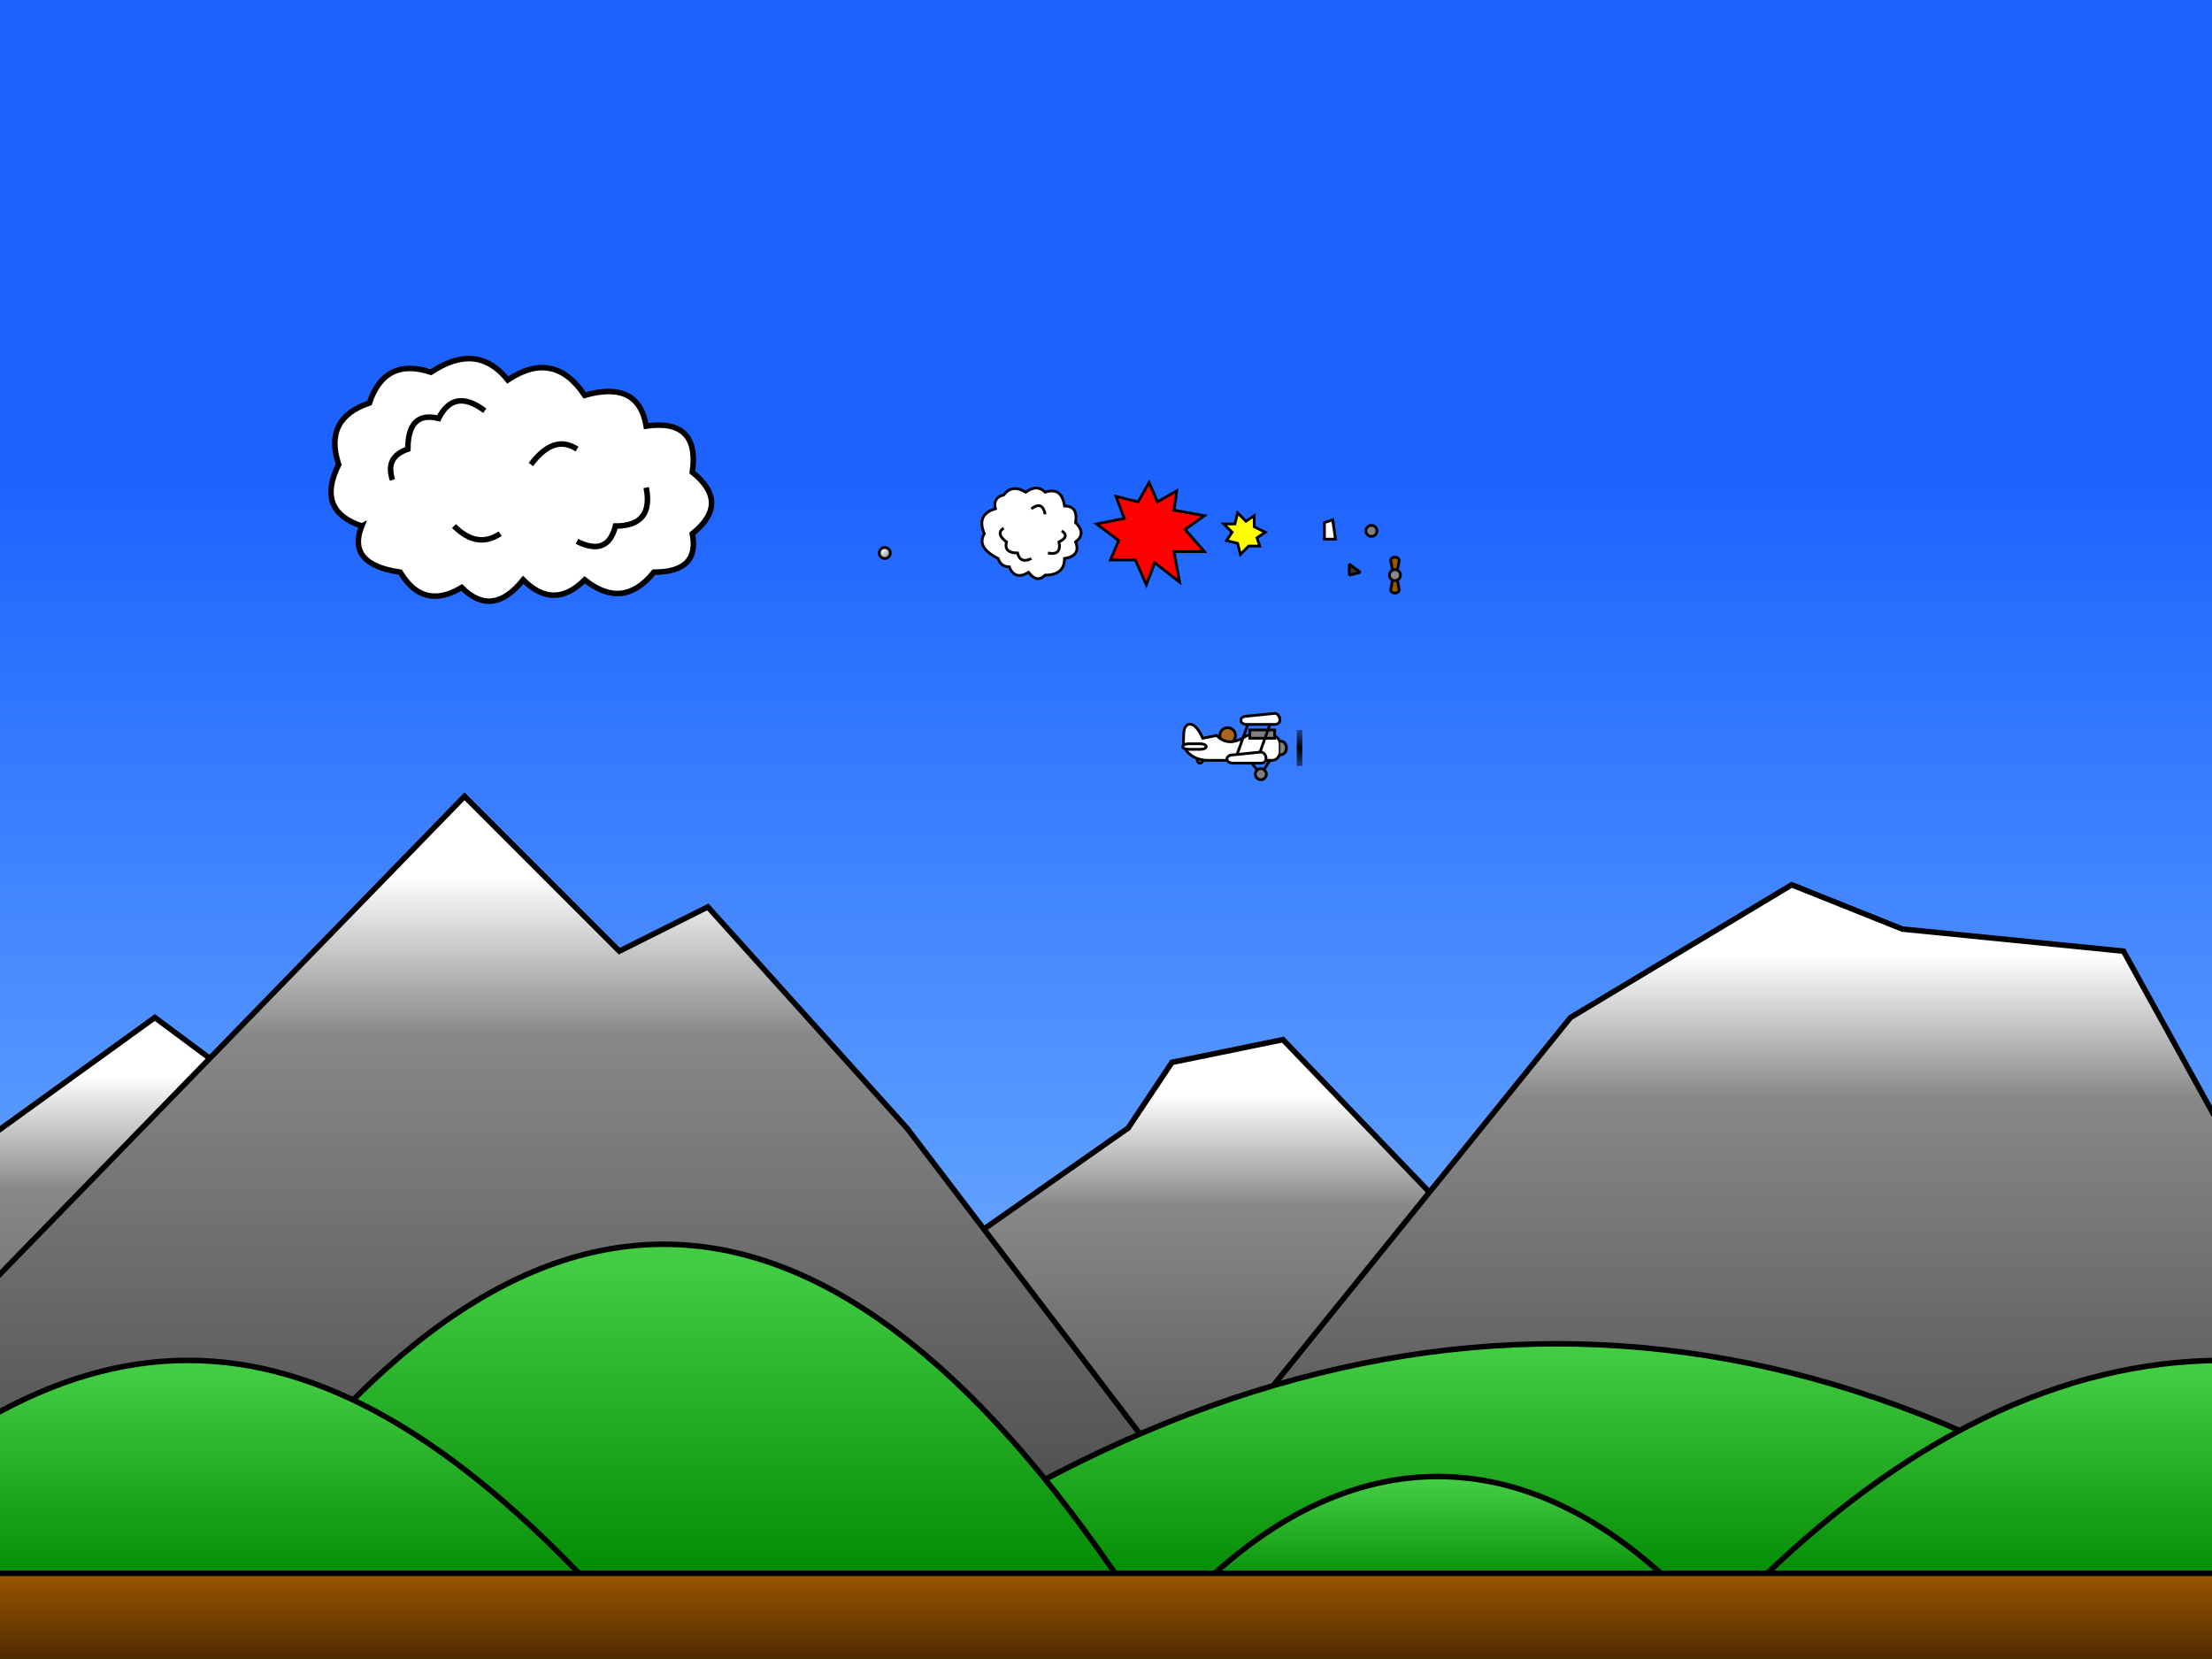
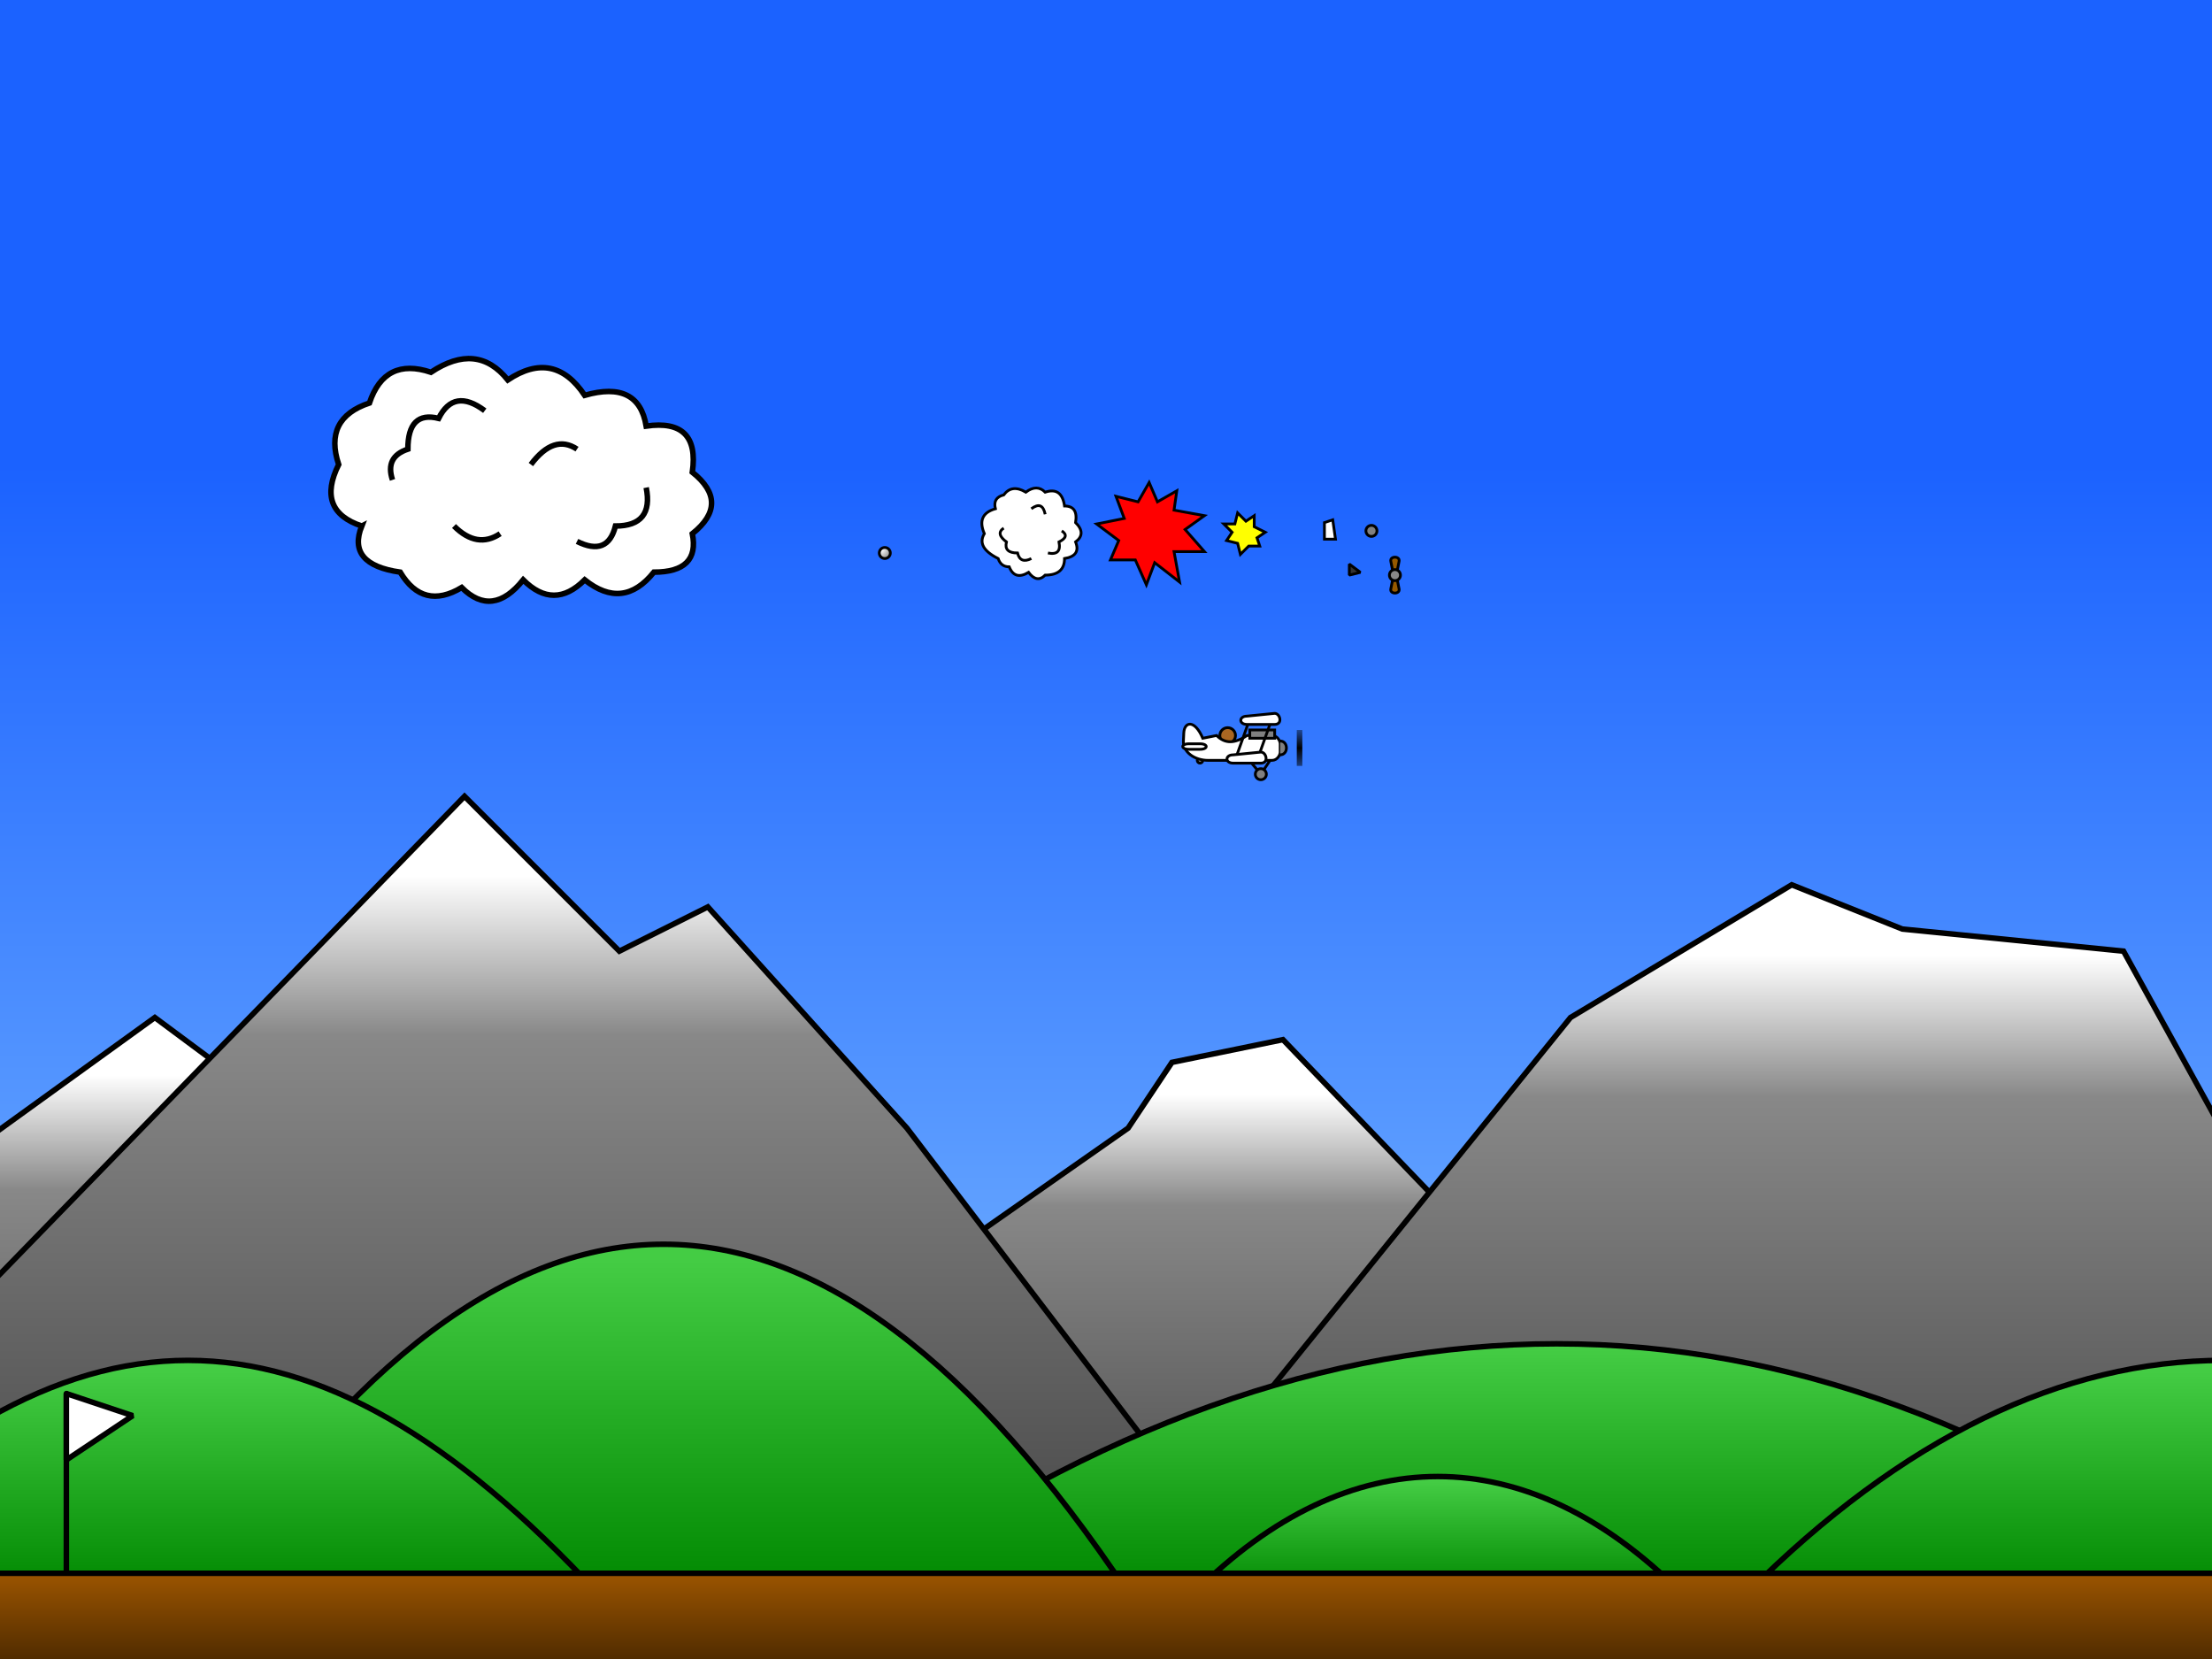
<svg xmlns="http://www.w3.org/2000/svg" xmlns:xlink="http://www.w3.org/1999/xlink" width="800" height="600" viewBox="0 0 800 600" id="svg4034" version="1.1">
  <defs id="defs4036">
    <linearGradient id="linearGradient4155">
      <stop style="stop-color:#9e5600;stop-opacity:1" offset="0" id="stop4157" />
      <stop style="stop-color:#512c00;stop-opacity:1" offset="1" id="stop4159" />
    </linearGradient>
    <linearGradient id="linearGradient4136">
      <stop style="stop-color:#1b62ff;stop-opacity:1" offset="0" id="stop4138" />
      <stop style="stop-color:#87c4ff;stop-opacity:1" offset="1" id="stop4140" />
    </linearGradient>
    <linearGradient xlink:href="#linearGradient4136" id="linearGradient4142" x1="384" y1="620.362" x2="384" y2="1052.362" gradientUnits="userSpaceOnUse" />
    <linearGradient xlink:href="#linearGradient4155" id="linearGradient4161" x1="384" y1="568" x2="384" y2="600" gradientUnits="userSpaceOnUse" />
    <linearGradient y2="1" x2="0" y1="0" x1="0" id="pattern-mountain">
      <stop id="stop29" stop-color="#fff" offset="0" />
      <stop id="stop31" stop-color="#fff" offset="0.1" />
      <stop id="stop33" stop-color="#888" offset="0.3" />
      <stop id="stop35" stop-color="#444" offset="1" />
    </linearGradient>
    <linearGradient xlink:href="#pattern-mountain" id="linearGradient3634" x1="-162.398" y1="1154.761" x2="-162.398" y2="1590.574" gradientTransform="matrix(1.316555,0,0,0.4772689,13.80571,-183.1314)" gradientUnits="userSpaceOnUse" />
    <linearGradient xlink:href="#pattern-mountain" id="linearGradient3636" x1="149.544" y1="1107.921" x2="149.544" y2="1504.222" gradientTransform="matrix(1.245079,0,0,0.5046673,13.80571,-183.1314)" gradientUnits="userSpaceOnUse" />
    <linearGradient xlink:href="#pattern-mountain" id="linearGradient3638" x1="380.852" y1="879.227" x2="380.852" y2="1326.59" gradientTransform="matrix(1.098049,0,0,0.5722427,13.80571,-183.1314)" gradientUnits="userSpaceOnUse" />
    <linearGradient xlink:href="#pattern-mountain" id="linearGradient3640" x1="-84.097" y1="836.347" x2="-84.097" y2="1347.601" gradientTransform="matrix(1.115441,0,0,0.5633204,13.80571,-183.1314)" gradientUnits="userSpaceOnUse" />
    <linearGradient y2="1" x2="0" y1="0" x1="0" id="pattern-hill">
      <stop id="stop38" stop-color="#4c4" offset="0" />
      <stop id="stop40" stop-color="#080" offset="1" />
    </linearGradient>
    <linearGradient xlink:href="#pattern-hill" id="linearGradient3644" x1="170.361" y1="2041.91" x2="170.361" y2="2304.1" gradientTransform="matrix(1.935562,0,0,0.3356348,-1.743498,-197.3361)" gradientUnits="userSpaceOnUse" />
    <linearGradient xlink:href="#pattern-hill" id="linearGradient3646" x1="68.885" y1="1310.21" x2="68.885" y2="1550.86" gradientTransform="matrix(1.302802,0,0,0.4986498,-1.743498,-197.3361)" gradientUnits="userSpaceOnUse" />
    <linearGradient xlink:href="#pattern-hill" id="linearGradient3648" x1="-44.386" y1="1689.33" x2="-44.386" y2="1884.252" gradientTransform="matrix(1.582868,0,0,0.4104207,-1.743498,-197.3361)" gradientUnits="userSpaceOnUse" />
    <linearGradient xlink:href="#pattern-hill" id="linearGradient3650" x1="283.912" y1="1756.368" x2="283.912" y2="1852.169" gradientTransform="matrix(1.555917,0,0,0.4175299,-1.743498,-197.3361)" gradientUnits="userSpaceOnUse" />
    <linearGradient xlink:href="#pattern-hill" id="linearGradient3652" x1="410.485" y1="1689.33" x2="410.485" y2="1884.252" gradientTransform="matrix(1.582868,0,0,0.4104207,-1.743498,-197.3361)" gradientUnits="userSpaceOnUse" />
    <radialGradient xlink:href="#gradient-bullet" id="radialGradient3401" gradientUnits="userSpaceOnUse" spreadMethod="pad" cx="-1.2" cy="-1.2" r="3.6" fx="-1.2" fy="-1.2" gradientTransform="matrix(1.142857,0,0,1.142857,319.9999,200)" />
    <radialGradient id="gradient-bullet" gradientUnits="objectBoundingBox" cx="0.2" cy="0.2" r="0.9" spreadMethod="pad">
      <stop offset="0" stop-color="#fff" id="stop46" />
      <stop offset="0.1" stop-color="#fff" id="stop48" />
      <stop offset="1" stop-color="#888" id="stop50" />
    </radialGradient>
    <linearGradient id="gradient-prop" gradientUnits="objectBoundingBox" x1="0" y1="0" x2="0" y2="1">
      <stop offset="0" stop-color="#000" stop-opacity="0.4" id="stop11" />
      <stop offset="0.5" stop-color="#000" stop-opacity="1" id="stop13" />
      <stop offset="1" stop-color="#000" stop-opacity="0.5" id="stop15" />
    </linearGradient>
    <linearGradient xlink:href="#gradient-prop" id="linearGradient3431-3" gradientUnits="userSpaceOnUse" x1="60.104" y1="-2.184" x2="60.104" y2="1.872" gradientTransform="matrix(0.4007063,0,0,3.205651,445.9159,271.0001)" />
  </defs>
  <g id="layer1" transform="translate(0,-452.3621)" style="display:inline">
    <rect style="fill:url(#linearGradient4142);fill-opacity:1;fill-rule:evenodd;stroke:none;stroke-width:1px;stroke-linecap:butt;stroke-linejoin:miter;stroke-opacity:1" id="rect3334" width="800" height="600" x="0" y="452.362" />
  </g>
  <g id="layer4" style="display:inline">
    <path style="fill:url(#linearGradient3634);stroke:#000000;stroke-width:2;stroke-linecap:round;stroke-linejoin:miter;stroke-miterlimit:4;stroke-dasharray:none" id="path155" d="M -232,576 56,368 336,576" />
    <path style="fill:url(#linearGradient3636);stroke:#000000;stroke-width:2;stroke-linecap:round;stroke-linejoin:miter;stroke-miterlimit:4;stroke-dasharray:none" id="path157" d="m 168,576 240,-168 15.854,-23.781 40.146,-8.219 192,200" />
    <path style="fill:url(#linearGradient3638);stroke:#000000;stroke-width:2;stroke-linecap:round;stroke-linejoin:miter;stroke-miterlimit:4;stroke-dasharray:none" id="path159" d="m 400,576 168,-208 80,-48 40,16 80,8 128,232" />
    <path style="fill:url(#linearGradient3640);stroke:#000000;stroke-width:2;stroke-linecap:round;stroke-linejoin:miter;stroke-miterlimit:4;stroke-dasharray:none" id="path161" d="m -112,576 280,-288 56,56 32,-16 72,80 L 456,576" />
  </g>
  <g id="layer3" style="display:inline">
    <path style="fill:url(#linearGradient3644);stroke:#000000;stroke-width:2;stroke-linecap:round;stroke-linejoin:miter;stroke-miterlimit:4;stroke-dasharray:none" id="path164" d="M 312,576 C 480,456 648,456 808,576" />
    <path style="fill:url(#linearGradient3646);stroke:#000000;stroke-width:2;stroke-linecap:round;stroke-linejoin:miter;stroke-miterlimit:4;stroke-dasharray:none" id="path166" d="M 72,576 C 184,408 296,408 408,576" />
    <path style="fill:url(#linearGradient3648);stroke:#000000;stroke-width:2;stroke-linecap:round;stroke-linejoin:miter;stroke-miterlimit:4;stroke-dasharray:none" id="path168" d="M -80,576 C 24,464 112,464 216,576" />
    <path style="fill:url(#linearGradient3650);stroke:#000000;stroke-width:2;stroke-linecap:round;stroke-linejoin:miter;stroke-miterlimit:4;stroke-dasharray:none" id="path170" d="m 432,576 c 56,-56 120,-56 176,0" />
    <path style="fill:url(#linearGradient3652);stroke:#000000;stroke-width:2;stroke-linecap:round;stroke-linejoin:miter;stroke-miterlimit:4;stroke-dasharray:none" id="path172" d="m 632,576 c 112,-112 232,-112 344,0" />
  </g>
  <g id="layer2" style="display:inline">
    <rect style="opacity:1;fill:url(#linearGradient4161);fill-opacity:1;stroke:none" id="rect4145" width="800" height="32" x="0" y="568" />
    <rect style="opacity:1;fill:#000000;fill-opacity:1;stroke:none" id="rect4163" width="800" height="2" x="0" y="568" />
  </g>
  <g id="layer6" style="display:inline">
    <g id="g4284" style="fill:#ffffff;fill-opacity:1">
      <path id="path7524" d="m 130.829,190.244 q -16.683,-5.561 -8.341,-22.244 -5.561,-16.683 11.122,-22.244 5.561,-16.683 22.244,-11.122 16.683,-11.122 27.805,2.78 16.683,-11.122 27.805,5.561 19.463,-5.561 22.244,11.122 19.463,-2.78 16.683,16.683 13.902,11.122 0,22.244 2.78,13.902 -13.902,13.902 -11.122,13.902 -25.024,2.78 -11.122,11.122 -22.244,0 -11.122,13.902 -22.244,2.78 -13.902,8.341 -22.244,-5.561 -19.463,-2.78 -13.902,-16.683 z" style="fill:#ffffff;fill-opacity:1;stroke:#000000;stroke-width:2;stroke-miterlimit:4;stroke-dasharray:none;stroke-opacity:1" />
      <path id="path7526" d="m 141.951,173.561 q -2.78,-8.341 5.561,-11.122 0,-13.902 11.122,-11.122 5.561,-11.122 16.683,-2.78" style="fill:#ffffff;fill-opacity:1;stroke:#000000;stroke-width:2;stroke-miterlimit:4;stroke-dasharray:none;stroke-opacity:1" />
      <path id="path7528" d="m 208.683,195.805 q 11.122,5.561 13.902,-5.561 13.902,0 11.122,-13.902" style="fill:#ffffff;fill-opacity:1;stroke:#000000;stroke-width:2;stroke-miterlimit:4;stroke-dasharray:none;stroke-opacity:1" />
      <path id="path7530" d="m 164.195,190.244 q 8.341,8.341 16.683,2.78" style="fill:#ffffff;fill-opacity:1;stroke:#000000;stroke-width:2;stroke-miterlimit:4;stroke-dasharray:none;stroke-opacity:1" />
      <path id="path7532" d="m 192,168 q 8.341,-11.122 16.683,-5.561" style="fill:#ffffff;fill-opacity:1;stroke:#000000;stroke-width:2;stroke-miterlimit:4;stroke-dasharray:none;stroke-opacity:1" />
    </g>
  </g>
+   <g id="layer8">
+     <path style="fill:none;fill-rule:evenodd;stroke:#000000;stroke-width:2;stroke-linecap:round;stroke-linejoin:miter;stroke-opacity:1;stroke-miterlimit:4;stroke-dasharray:none" d="m 24,568 0,-64" id="path4226" />
+     <path style="fill:#ffffff;fill-rule:evenodd;stroke:#000000;stroke-width:2;stroke-linecap:butt;stroke-linejoin:bevel;stroke-opacity:1;stroke-miterlimit:4;stroke-dasharray:none;fill-opacity:1" d="M 24,504 48,512 24,528 24,504" id="path4228" />
+   </g>
  <g id="layer7" style="display:inline">
    <circle class="pilot" style="color:#ff0000;fill:#aa6622;stroke:#000000;stroke-width:1;stroke-miterlimit:4;stroke-dasharray:none;stroke-opacity:1" cx="444" cy="266" r="2.833" id="circle3405-3" />
    <rect class="machinery propellor" style="color:#ff0000;fill:url(#linearGradient3431-3);stroke:none;stroke-width:0.5;stroke-miterlimit:4;stroke-dasharray:none;stroke-opacity:1" x="469" y="264" width="2" height="13" id="rect3429-0">
      <set id="animProp" attributeType="CSS" attributeName="opacity" to="0.7" begin="0s;animProp.end+0.1s" dur="0.1s" />
    </rect>
    <g id="g4277">
      <ellipse ry="1" rx="1" id="circle3411-2-2" cy="275" cx="434" style="color:#ff0000;fill:#888888;stroke:#000000;stroke-width:1;stroke-miterlimit:4;stroke-dasharray:none;stroke-opacity:1" class="machinery wheel" />
      <path id="line3407-5" d="m 451,274 5,6" style="color:#ff0000;stroke:#000000;stroke-width:1;stroke-miterlimit:4;stroke-dasharray:none;stroke-opacity:1" />
      <path id="line3409-6" d="m 460,274 -4,6" style="color:#ff0000;stroke:#000000;stroke-width:1;stroke-miterlimit:4;stroke-dasharray:none;stroke-opacity:1" />
      <ellipse ry="2" rx="2" id="circle3411-2" cy="280" cx="456" style="color:#ff0000;fill:#808080;fill-opacity:1;stroke:#000000;stroke-width:1;stroke-miterlimit:4;stroke-dasharray:none;stroke-opacity:1" class="machinery wheel" />
    </g>
    <g id="g4263">
      <path id="path3413-9" style="color:#ff0000;fill:#ffffff;fill-opacity:1;stroke:#000000;stroke-width:1;stroke-miterlimit:4;stroke-dasharray:none;stroke-opacity:1" d="m 440,266 c 3.022,3.022 6.467,3.022 11,0 l 9,0 c 2,0 3,2 3,3 l 0,3 c 0,1 -1,3 -3,3 l -23,0 c -5,0 -9.183,-3 -9,-7 l 0.134,-2.931 c 0.183,-4 3.866,-5.069 6.866,1.931 z" class="fuselage" />
      <path id="path3415-1" style="color:#ff0000;fill:#ffffff;fill-opacity:1;stroke:#000000;stroke-width:1;stroke-miterlimit:4;stroke-dasharray:none;stroke-opacity:1" d="m 430,271 c -3,0 -3,-2 0,-2 l 4,0 c 3,0 3,2 0,2 z" class="wing" />
    </g>
    <g id="g4273">
      <rect id="rect3417-2" height="3" width="9" y="264" x="452" style="color:#ff0000;fill:#808080;fill-opacity:1;stroke:#000000;stroke-width:1;stroke-miterlimit:4;stroke-dasharray:none;stroke-opacity:1" class="machinery gun" />
      <path id="path3427-6" d="m 463,268 c 3,0 3,5 0,5" style="color:#ff0000;fill:#808080;fill-opacity:1;stroke:#000000;stroke-width:1;stroke-miterlimit:4;stroke-dasharray:none;stroke-opacity:1" class="machinery" />
    </g>
    <g id="g4267">
      <path id="line3419-7" d="m 447,274 5,-14" style="color:#ff0000;stroke:#000000;stroke-width:1;stroke-miterlimit:4;stroke-dasharray:none;stroke-opacity:1" />
      <path id="line3421-0" d="m 455,274 5,-14" style="color:#ff0000;stroke:#000000;stroke-width:1;stroke-miterlimit:4;stroke-dasharray:none;stroke-opacity:1" />
      <path id="path3425-3" style="color:#ff0000;fill:#ffffff;fill-opacity:1;stroke:#000000;stroke-width:1;stroke-miterlimit:4;stroke-dasharray:none;stroke-opacity:1" d="m 446,276 c -3,0 -3,-3 0,-3 l 10,-1 c 2,0 3,4 0,4 z" class="wing" />
      <path id="path3425-3-6" style="color:#ff0000;fill:#ffffff;fill-opacity:1;stroke:#000000;stroke-width:1;stroke-miterlimit:4;stroke-dasharray:none;stroke-opacity:1" d="m 451,262 c -3,0 -3,-3 0,-3 l 10,-1 c 2,0 3,4 0,4 z" class="wing" />
    </g>
    <path style="fill:#ffffff;fill-opacity:1;fill-rule:evenodd;stroke:#000000;stroke-width:1px;stroke-linecap:butt;stroke-linejoin:miter;stroke-opacity:1" d="m 479,189 3,-1 1,7 -4,0 z" id="path4223" />
    <path style="display:inline;fill:#333333;fill-opacity:1;fill-rule:evenodd;stroke:#000000;stroke-width:1px;stroke-linecap:butt;stroke-linejoin:bevel;stroke-opacity:1" d="m 488,204 4,3 -4,1 z" id="path4223-3" />
  </g>
  <g id="layer5" style="display:inline">
    <ellipse style="color:#ff0000;fill:url(#radialGradient3401);stroke:#000000;stroke-width:1;stroke-miterlimit:4;stroke-dasharray:none;stroke-opacity:1" cx="320" cy="200" id="circle3397" rx="2" ry="2" />
    <g id="g4278" style="fill:#ffffff;fill-opacity:1">
      <path id="path96" d="m 356,193 q -3,-7 4,-9 -1,-4 3,-5 3,-4 8,-1 4,-3 7,0 6,-2 7,5 5,0 4,6 4,4 0,7 2,5 -4,6 0,6 -7,6 -3,3 -6,-1 -5,3 -7,-2 -3,0 -4,-3 -8,-4 -5,-9 z" style="fill:#ffffff;fill-opacity:1;stroke:#000000;stroke-opacity:1" />
      <path id="path98" d="m 373,184 q 4,-3 5,2" style="fill:#ffffff;fill-opacity:1;stroke:#000000;stroke-opacity:1" />
      <path id="path100" d="m 384,192 q 3,2 -1,4 1,5 -4,4" style="fill:#ffffff;fill-opacity:1;stroke:#000000;stroke-opacity:1" />
      <path id="path102" d="m 363,191 q -3,2 1,5 -1,4 4,4 1,4 5,2" style="fill:#ffffff;fill-opacity:1;stroke:#000000;stroke-opacity:1" />
    </g>
    <path style="fill:#ff0000;stroke:#000000;stroke-opacity:1" id="path104" d="m 396.606,189.5 10,-2 -3,-8 8,2 4,-7 3,7 7,-4 -1,7 11,2 -7,5 7,8 -11,0 2,11 -9,-7 -3,8 -4,-9 -9,0 3,-7 z" />
    <path style="fill:#ffff00;stroke:#000000;stroke-opacity:1" id="path106" d="m 445.606,192.5 -3,-3 4,0 1,-4 3,3 3,-2 0,4 4,2 -3,2 1,3 -4,0 -3,3 -1,-4 -4,-1 z" />
    <g id="g4245" transform="translate(25,-62)">
      <path style="fill:#955900;fill-opacity:1;stroke:#000000;stroke-width:1;stroke-miterlimit:4;stroke-dasharray:none;stroke-opacity:1" d="m 479,270 -1,-5 c -0.398,-1.988 3.398,-1.988 3,0 l -1,5 1,5 c 0.398,1.988 -3.398,1.988 -3,0 z" id="path110" />
      <ellipse ry="2" rx="2" cx="479.499" cy="270" id="circle112" style="fill:#888888;stroke:#000000;stroke-opacity:1" />
    </g>
    <ellipse class="machinery wheel" style="color:#ff0000;display:inline;fill:#808080;fill-opacity:1;stroke:#000000;stroke-width:1;stroke-miterlimit:4;stroke-dasharray:none;stroke-opacity:1" cx="496" cy="192" id="circle3411-2-6" rx="2" ry="2" />
  </g>
</svg>
